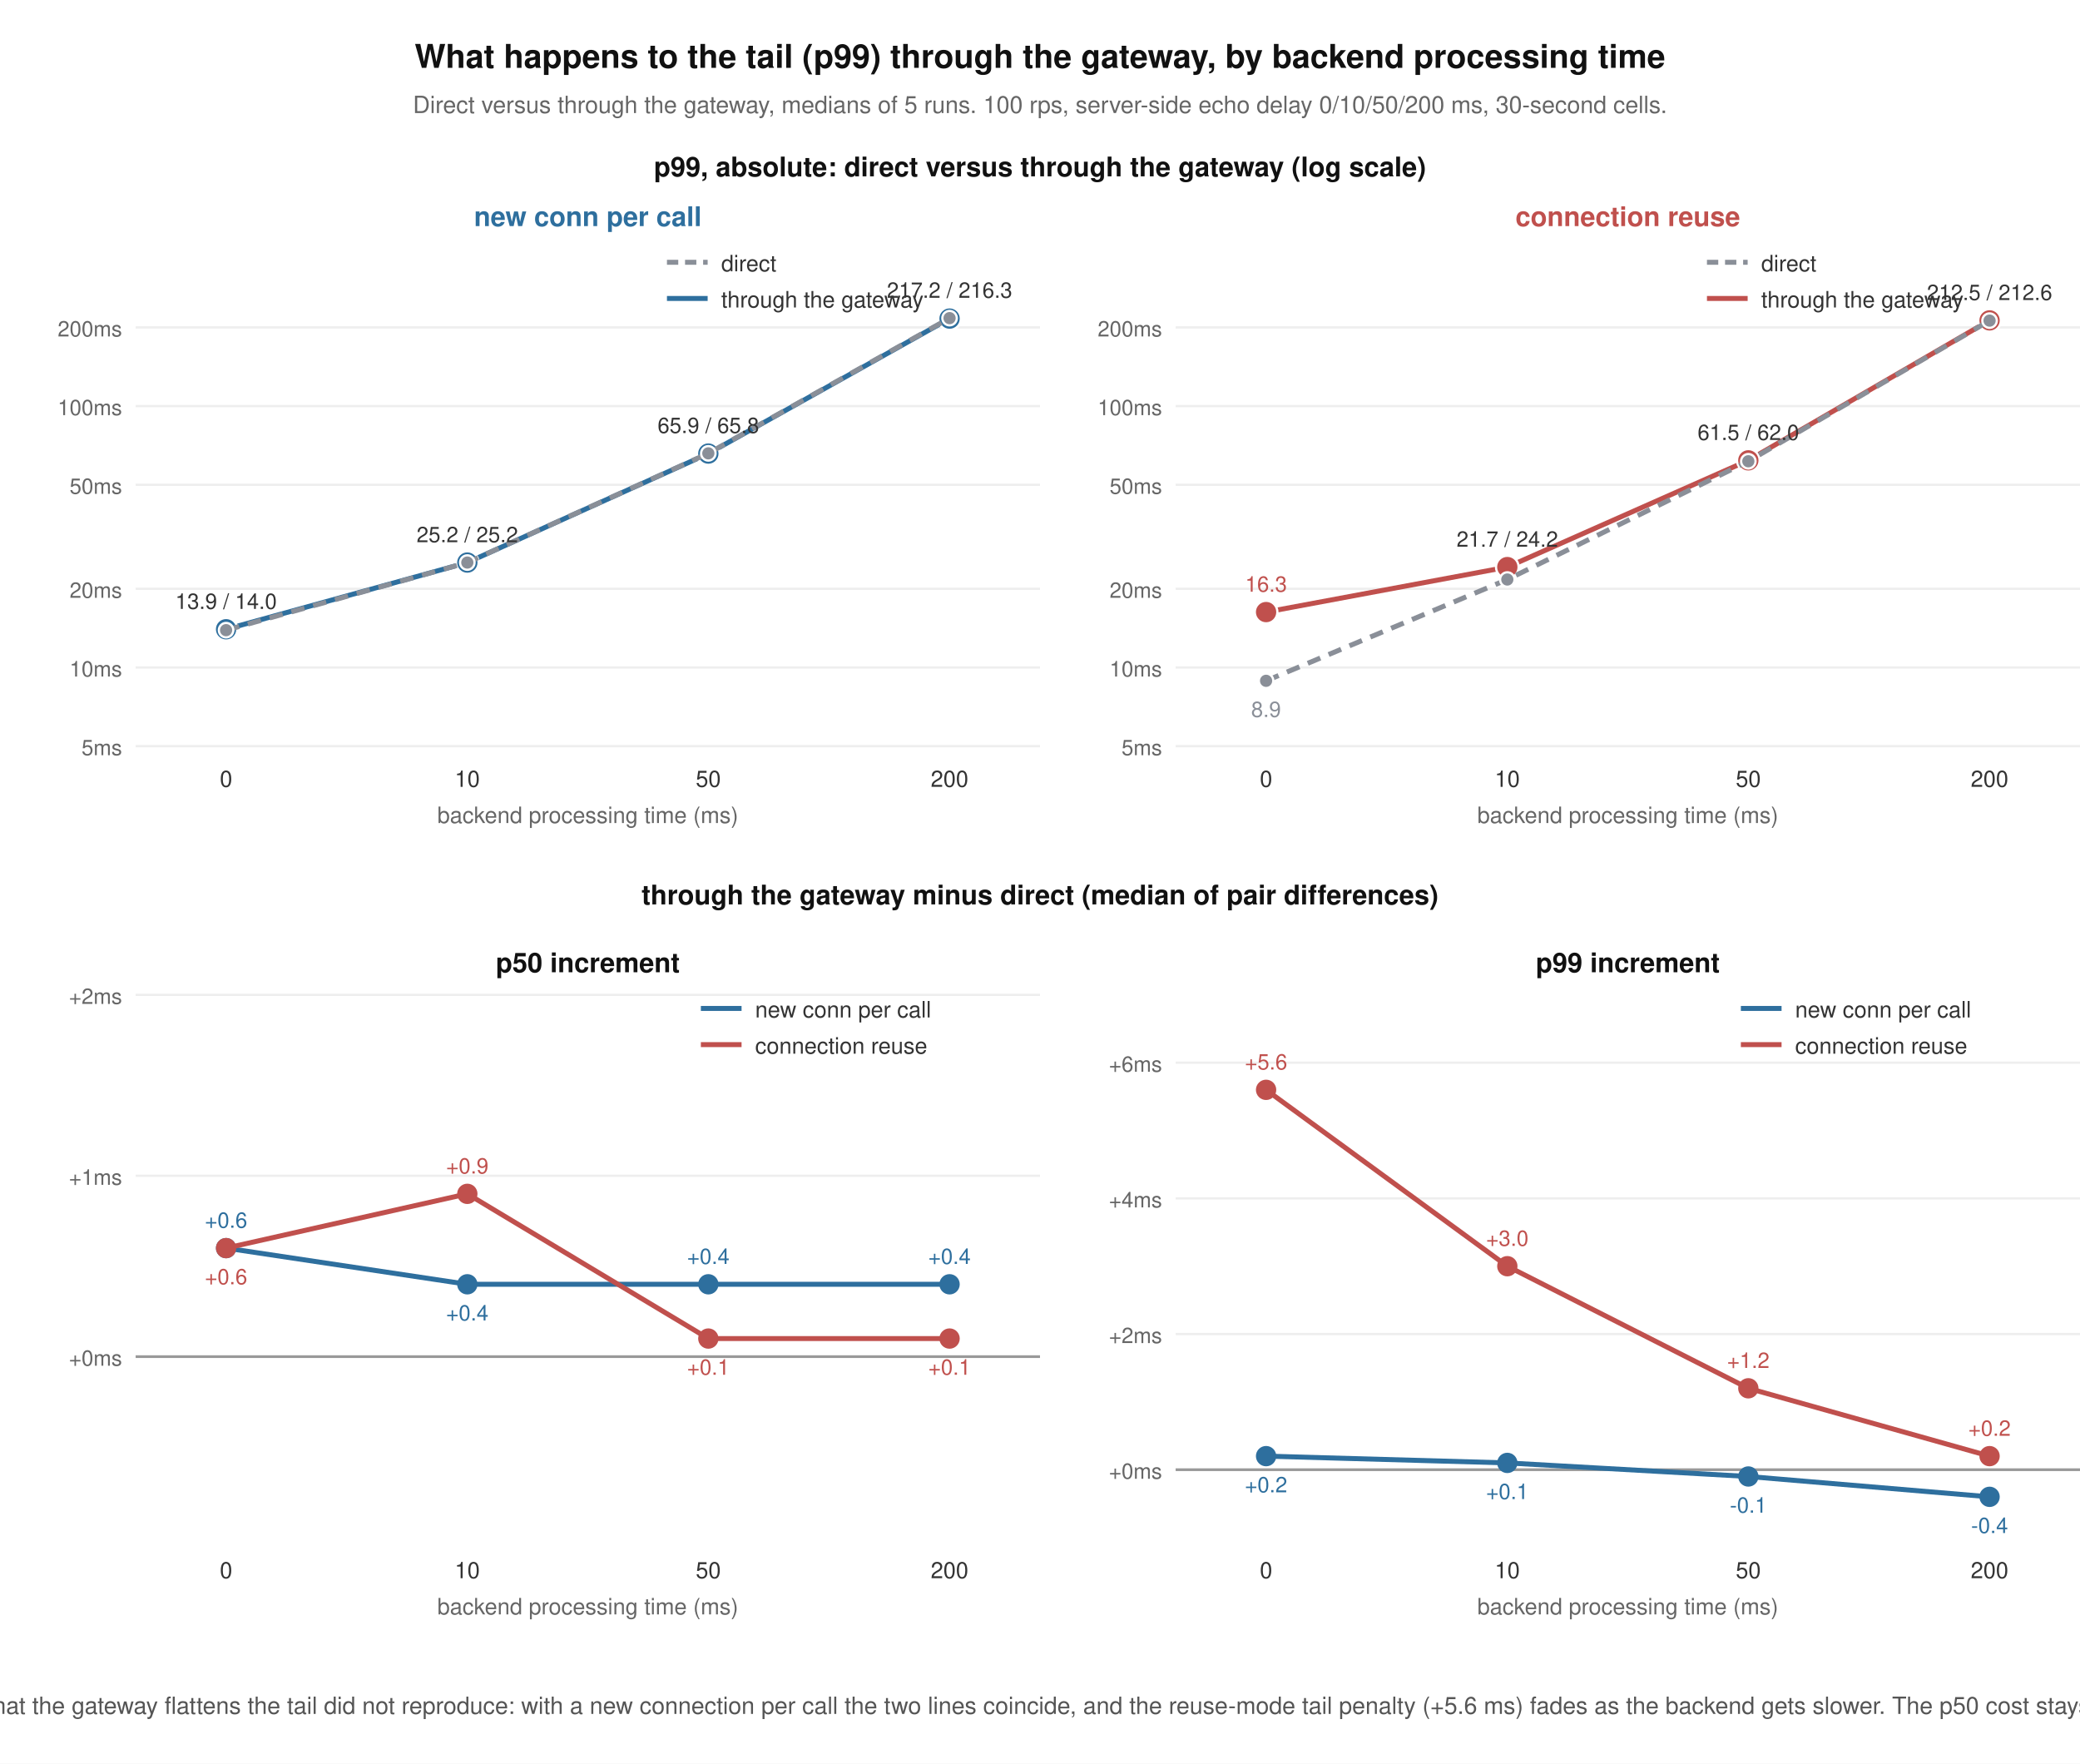
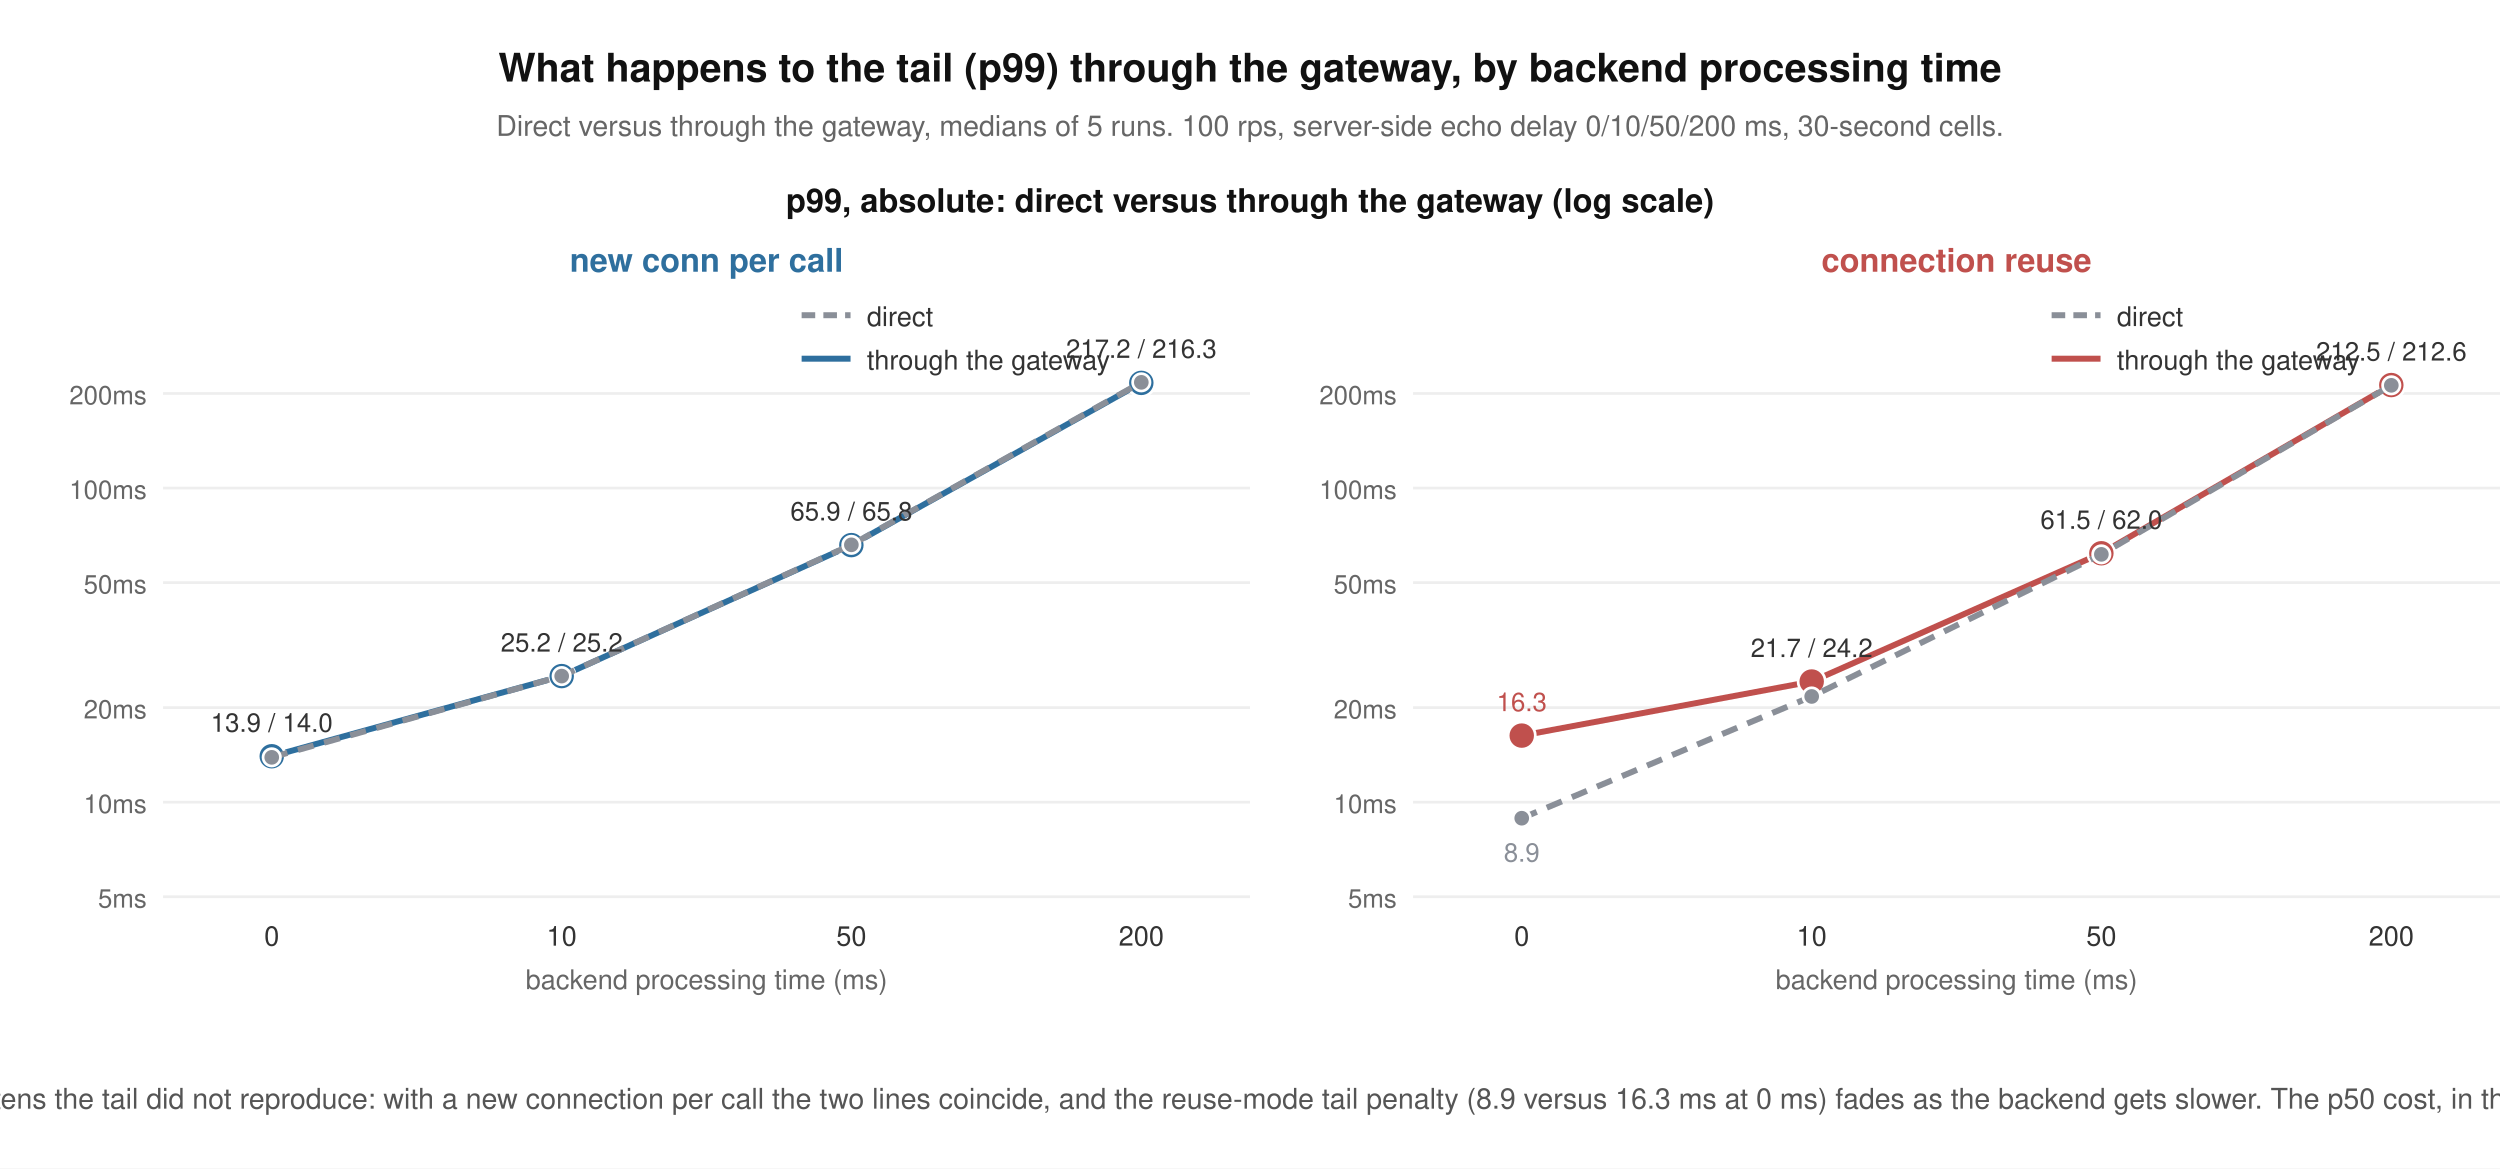
- <svg xmlns="http://www.w3.org/2000/svg" viewBox="0 0 920 780" font-family="Helvetica, Arial, sans-serif">
-   <rect width="920" height="780" fill="white" />
+ <svg xmlns="http://www.w3.org/2000/svg" viewBox="0 0 920 430" font-family="Helvetica, Arial, sans-serif">
+   <rect width="920" height="430" fill="white" />
  <text x="460.0" y="30" font-size="14.5" fill="#111" text-anchor="middle" font-weight="bold">What happens to the tail (p99) through the gateway, by backend processing time</text>
  <text x="460.0" y="50" font-size="10.5" fill="#666" text-anchor="middle">Direct versus through the gateway, medians of 5 runs. 100 rps, server-side echo delay 0/10/50/200 ms, 30-second cells.</text>
  <text x="460.0" y="78" font-size="12" fill="#111" text-anchor="middle" font-weight="bold">p99, absolute: direct versus through the gateway (log scale)</text>
  <text x="260.0" y="100" font-size="12" fill="#2e6f9e" text-anchor="middle" font-weight="bold">new conn per call</text>
  <line x1="60" y1="330.0" x2="460" y2="330.0" stroke="#eee" />
  <text x="54" y="334.0" font-size="9.5" fill="#666" text-anchor="end">5ms</text>
  <line x1="60" y1="295.2" x2="460" y2="295.2" stroke="#eee" />
  <text x="54" y="299.2" font-size="9.5" fill="#666" text-anchor="end">10ms</text>
  <line x1="60" y1="260.4" x2="460" y2="260.4" stroke="#eee" />
  <text x="54" y="264.4" font-size="9.5" fill="#666" text-anchor="end">20ms</text>
  <line x1="60" y1="214.4" x2="460" y2="214.4" stroke="#eee" />
  <text x="54" y="218.4" font-size="9.5" fill="#666" text-anchor="end">50ms</text>
  <line x1="60" y1="179.6" x2="460" y2="179.6" stroke="#eee" />
  <text x="54" y="183.6" font-size="9.5" fill="#666" text-anchor="end">100ms</text>
  <line x1="60" y1="144.8" x2="460" y2="144.8" stroke="#eee" />
  <text x="54" y="148.8" font-size="9.5" fill="#666" text-anchor="end">200ms</text>
  <text x="100.0" y="348" font-size="10" fill="#333" text-anchor="middle">0</text>
  <text x="206.7" y="348" font-size="10" fill="#333" text-anchor="middle">10</text>
  <text x="313.3" y="348" font-size="10" fill="#333" text-anchor="middle">50</text>
  <text x="420.0" y="348" font-size="10" fill="#333" text-anchor="middle">200</text>
  <text x="260.0" y="364" font-size="10" fill="#666" text-anchor="middle">backend processing time (ms)</text>
  <path d="M100.0,278.3 L206.7,248.8 L313.3,200.6 L420.0,140.9" fill="none" stroke="#2e6f9e" stroke-width="2.2" />
  <circle cx="100.0" cy="278.3" r="5.0" fill="#2e6f9e" stroke="white" stroke-width="1" />
  <circle cx="206.7" cy="248.8" r="5.0" fill="#2e6f9e" stroke="white" stroke-width="1" />
  <circle cx="313.3" cy="200.6" r="5.0" fill="#2e6f9e" stroke="white" stroke-width="1" />
  <circle cx="420.0" cy="140.9" r="5.0" fill="#2e6f9e" stroke="white" stroke-width="1" />
  <path d="M100.0,278.7 L206.7,248.8 L313.3,200.5 L420.0,140.7" fill="none" stroke="#8a8f98" stroke-width="2.2" stroke-dasharray="6,4" />
  <circle cx="100.0" cy="278.7" r="3.2" fill="#8a8f98" stroke="white" stroke-width="1" />
  <circle cx="206.7" cy="248.8" r="3.2" fill="#8a8f98" stroke="white" stroke-width="1" />
  <circle cx="313.3" cy="200.5" r="3.2" fill="#8a8f98" stroke="white" stroke-width="1" />
  <circle cx="420.0" cy="140.7" r="3.2" fill="#8a8f98" stroke="white" stroke-width="1" />
  <text x="100.0" y="269.3" font-size="9.5" fill="#333" text-anchor="middle">13.9 / 14.0</text>
  <text x="206.7" y="239.8" font-size="9.5" fill="#333" text-anchor="middle">25.2 / 25.2</text>
  <text x="313.3" y="191.5" font-size="9.5" fill="#333" text-anchor="middle">65.9 / 65.8</text>
  <text x="420.0" y="131.7" font-size="9.5" fill="#333" text-anchor="middle">217.2 / 216.3</text>
  <line x1="295" y1="116" x2="313" y2="116" stroke="#8a8f98" stroke-width="2.2" stroke-dasharray="5,3" />
  <text x="319" y="120" font-size="10" fill="#333">direct</text>
  <line x1="295" y1="132" x2="313" y2="132" stroke="#2e6f9e" stroke-width="2.2" />
  <text x="319" y="136" font-size="10" fill="#333">through the gateway</text>
  <text x="720.0" y="100" font-size="12" fill="#c0504d" text-anchor="middle" font-weight="bold">connection reuse</text>
  <line x1="520" y1="330.0" x2="920" y2="330.0" stroke="#eee" />
  <text x="514" y="334.0" font-size="9.5" fill="#666" text-anchor="end">5ms</text>
  <line x1="520" y1="295.2" x2="920" y2="295.2" stroke="#eee" />
  <text x="514" y="299.2" font-size="9.5" fill="#666" text-anchor="end">10ms</text>
  <line x1="520" y1="260.4" x2="920" y2="260.4" stroke="#eee" />
  <text x="514" y="264.4" font-size="9.5" fill="#666" text-anchor="end">20ms</text>
  <line x1="520" y1="214.4" x2="920" y2="214.4" stroke="#eee" />
  <text x="514" y="218.4" font-size="9.5" fill="#666" text-anchor="end">50ms</text>
  <line x1="520" y1="179.6" x2="920" y2="179.6" stroke="#eee" />
  <text x="514" y="183.6" font-size="9.5" fill="#666" text-anchor="end">100ms</text>
  <line x1="520" y1="144.8" x2="920" y2="144.8" stroke="#eee" />
  <text x="514" y="148.8" font-size="9.5" fill="#666" text-anchor="end">200ms</text>
  <text x="560.0" y="348" font-size="10" fill="#333" text-anchor="middle">0</text>
  <text x="666.7" y="348" font-size="10" fill="#333" text-anchor="middle">10</text>
  <text x="773.3" y="348" font-size="10" fill="#333" text-anchor="middle">50</text>
  <text x="880.0" y="348" font-size="10" fill="#333" text-anchor="middle">200</text>
  <text x="720.0" y="364" font-size="10" fill="#666" text-anchor="middle">backend processing time (ms)</text>
  <path d="M560.0,270.7 L666.7,250.8 L773.3,203.6 L880.0,141.7" fill="none" stroke="#c0504d" stroke-width="2.2" />
  <circle cx="560.0" cy="270.7" r="5.0" fill="#c0504d" stroke="white" stroke-width="1" />
  <circle cx="666.7" cy="250.8" r="5.0" fill="#c0504d" stroke="white" stroke-width="1" />
  <circle cx="773.3" cy="203.6" r="5.0" fill="#c0504d" stroke="white" stroke-width="1" />
  <circle cx="880.0" cy="141.7" r="5.0" fill="#c0504d" stroke="white" stroke-width="1" />
  <path d="M560.0,301.1 L666.7,256.3 L773.3,204.0 L880.0,141.8" fill="none" stroke="#8a8f98" stroke-width="2.2" stroke-dasharray="6,4" />
  <circle cx="560.0" cy="301.1" r="3.2" fill="#8a8f98" stroke="white" stroke-width="1" />
  <circle cx="666.7" cy="256.3" r="3.2" fill="#8a8f98" stroke="white" stroke-width="1" />
  <circle cx="773.3" cy="204.0" r="3.2" fill="#8a8f98" stroke="white" stroke-width="1" />
  <circle cx="880.0" cy="141.8" r="3.2" fill="#8a8f98" stroke="white" stroke-width="1" />
  <text x="560.0" y="261.7" font-size="9.5" fill="#c0504d" text-anchor="middle">16.3</text>
  <text x="560.0" y="317.1" font-size="9.5" fill="#8a8f98" text-anchor="middle">8.9</text>
  <text x="666.7" y="241.8" font-size="9.5" fill="#333" text-anchor="middle">21.7 / 24.2</text>
  <text x="773.3" y="194.6" font-size="9.5" fill="#333" text-anchor="middle">61.5 / 62.0</text>
  <text x="880.0" y="132.7" font-size="9.5" fill="#333" text-anchor="middle">212.5 / 212.6</text>
  <line x1="755" y1="116" x2="773" y2="116" stroke="#8a8f98" stroke-width="2.2" stroke-dasharray="5,3" />
  <text x="779" y="120" font-size="10" fill="#333">direct</text>
  <line x1="755" y1="132" x2="773" y2="132" stroke="#c0504d" stroke-width="2.2" />
  <text x="779" y="136" font-size="10" fill="#333">through the gateway</text>
-   <text x="460.0" y="400" font-size="12" fill="#111" text-anchor="middle" font-weight="bold">through the gateway minus direct (median of pair differences)</text>
-   <text x="260.0" y="430" font-size="12" fill="#111" text-anchor="middle" font-weight="bold">p50 increment</text>
-   <line x1="60" y1="600.0" x2="460" y2="600.0" stroke="#eee" />
-   <text x="54" y="604.0" font-size="9.5" fill="#666" text-anchor="end">+0ms</text>
-   <line x1="60" y1="520.0" x2="460" y2="520.0" stroke="#eee" />
-   <text x="54" y="524.0" font-size="9.5" fill="#666" text-anchor="end">+1ms</text>
-   <line x1="60" y1="440.0" x2="460" y2="440.0" stroke="#eee" />
-   <text x="54" y="444.0" font-size="9.5" fill="#666" text-anchor="end">+2ms</text>
-   <line x1="60" y1="600.0" x2="460" y2="600.0" stroke="#999" stroke-width="1.2" />
-   <text x="100.0" y="698" font-size="10" fill="#333" text-anchor="middle">0</text>
-   <text x="206.7" y="698" font-size="10" fill="#333" text-anchor="middle">10</text>
-   <text x="313.3" y="698" font-size="10" fill="#333" text-anchor="middle">50</text>
-   <text x="420.0" y="698" font-size="10" fill="#333" text-anchor="middle">200</text>
-   <text x="260.0" y="714" font-size="10" fill="#666" text-anchor="middle">backend processing time (ms)</text>
-   <path d="M100.0,552.0 L206.7,568.0 L313.3,568.0 L420.0,568.0" fill="none" stroke="#2e6f9e" stroke-width="2.2" />
-   <circle cx="100.0" cy="552.0" r="4.5" fill="#2e6f9e" />
-   <text x="100.0" y="543.0" font-size="9.5" fill="#2e6f9e" text-anchor="middle">+0.6</text>
-   <circle cx="206.7" cy="568.0" r="4.5" fill="#2e6f9e" />
-   <text x="206.7" y="584.0" font-size="9.5" fill="#2e6f9e" text-anchor="middle">+0.4</text>
-   <circle cx="313.3" cy="568.0" r="4.5" fill="#2e6f9e" />
-   <text x="313.3" y="559.0" font-size="9.5" fill="#2e6f9e" text-anchor="middle">+0.4</text>
-   <circle cx="420.0" cy="568.0" r="4.5" fill="#2e6f9e" />
-   <text x="420.0" y="559.0" font-size="9.5" fill="#2e6f9e" text-anchor="middle">+0.4</text>
-   <path d="M100.0,552.0 L206.7,528.0 L313.3,592.0 L420.0,592.0" fill="none" stroke="#c0504d" stroke-width="2.2" />
-   <circle cx="100.0" cy="552.0" r="4.5" fill="#c0504d" />
-   <text x="100.0" y="568.0" font-size="9.5" fill="#c0504d" text-anchor="middle">+0.6</text>
-   <circle cx="206.7" cy="528.0" r="4.5" fill="#c0504d" />
-   <text x="206.7" y="519.0" font-size="9.5" fill="#c0504d" text-anchor="middle">+0.9</text>
-   <circle cx="313.3" cy="592.0" r="4.5" fill="#c0504d" />
-   <text x="313.3" y="608.0" font-size="9.5" fill="#c0504d" text-anchor="middle">+0.1</text>
-   <circle cx="420.0" cy="592.0" r="4.5" fill="#c0504d" />
-   <text x="420.0" y="608.0" font-size="9.5" fill="#c0504d" text-anchor="middle">+0.1</text>
-   <line x1="310" y1="446" x2="328" y2="446" stroke="#2e6f9e" stroke-width="2.2" />
-   <text x="334" y="450" font-size="10" fill="#333">new conn per call</text>
-   <line x1="310" y1="462" x2="328" y2="462" stroke="#c0504d" stroke-width="2.2" />
-   <text x="334" y="466" font-size="10" fill="#333">connection reuse</text>
-   <text x="720.0" y="430" font-size="12" fill="#111" text-anchor="middle" font-weight="bold">p99 increment</text>
-   <line x1="520" y1="650.0" x2="920" y2="650.0" stroke="#eee" />
-   <text x="514" y="654.0" font-size="9.5" fill="#666" text-anchor="end">+0ms</text>
-   <line x1="520" y1="590.0" x2="920" y2="590.0" stroke="#eee" />
-   <text x="514" y="594.0" font-size="9.5" fill="#666" text-anchor="end">+2ms</text>
-   <line x1="520" y1="530.0" x2="920" y2="530.0" stroke="#eee" />
-   <text x="514" y="534.0" font-size="9.5" fill="#666" text-anchor="end">+4ms</text>
-   <line x1="520" y1="470.0" x2="920" y2="470.0" stroke="#eee" />
-   <text x="514" y="474.0" font-size="9.5" fill="#666" text-anchor="end">+6ms</text>
-   <line x1="520" y1="650.0" x2="920" y2="650.0" stroke="#999" stroke-width="1.2" />
-   <text x="560.0" y="698" font-size="10" fill="#333" text-anchor="middle">0</text>
-   <text x="666.7" y="698" font-size="10" fill="#333" text-anchor="middle">10</text>
-   <text x="773.3" y="698" font-size="10" fill="#333" text-anchor="middle">50</text>
-   <text x="880.0" y="698" font-size="10" fill="#333" text-anchor="middle">200</text>
-   <text x="720.0" y="714" font-size="10" fill="#666" text-anchor="middle">backend processing time (ms)</text>
-   <path d="M560.0,644.0 L666.7,647.0 L773.3,653.0 L880.0,662.0" fill="none" stroke="#2e6f9e" stroke-width="2.2" />
-   <circle cx="560.0" cy="644.0" r="4.5" fill="#2e6f9e" />
-   <text x="560.0" y="660.0" font-size="9.5" fill="#2e6f9e" text-anchor="middle">+0.2</text>
-   <circle cx="666.7" cy="647.0" r="4.5" fill="#2e6f9e" />
-   <text x="666.7" y="663.0" font-size="9.5" fill="#2e6f9e" text-anchor="middle">+0.1</text>
-   <circle cx="773.3" cy="653.0" r="4.5" fill="#2e6f9e" />
-   <text x="773.3" y="669.0" font-size="9.5" fill="#2e6f9e" text-anchor="middle">-0.1</text>
-   <circle cx="880.0" cy="662.0" r="4.5" fill="#2e6f9e" />
-   <text x="880.0" y="678.0" font-size="9.5" fill="#2e6f9e" text-anchor="middle">-0.4</text>
-   <path d="M560.0,482.0 L666.7,560.0 L773.3,614.0 L880.0,644.0" fill="none" stroke="#c0504d" stroke-width="2.2" />
-   <circle cx="560.0" cy="482.0" r="4.5" fill="#c0504d" />
-   <text x="560.0" y="473.0" font-size="9.5" fill="#c0504d" text-anchor="middle">+5.6</text>
-   <circle cx="666.7" cy="560.0" r="4.5" fill="#c0504d" />
-   <text x="666.7" y="551.0" font-size="9.5" fill="#c0504d" text-anchor="middle">+3.0</text>
-   <circle cx="773.3" cy="614.0" r="4.5" fill="#c0504d" />
-   <text x="773.3" y="605.0" font-size="9.5" fill="#c0504d" text-anchor="middle">+1.2</text>
-   <circle cx="880.0" cy="644.0" r="4.5" fill="#c0504d" />
-   <text x="880.0" y="635.0" font-size="9.5" fill="#c0504d" text-anchor="middle">+0.2</text>
-   <line x1="770" y1="446" x2="788" y2="446" stroke="#2e6f9e" stroke-width="2.2" />
-   <text x="794" y="450" font-size="10" fill="#333">new conn per call</text>
-   <line x1="770" y1="462" x2="788" y2="462" stroke="#c0504d" stroke-width="2.2" />
-   <text x="794" y="466" font-size="10" fill="#333">connection reuse</text>
-   <text x="460.0" y="758" font-size="10.5" fill="#555" text-anchor="middle">The v1.4.1 observation that the gateway flattens the tail did not reproduce: with a new connection per call the two lines coincide, and the reuse-mode tail penalty (+5.6 ms) fades as the backend gets slower. The p50 cost stays under 1 ms throughout.</text>
+   <text x="460.0" y="408" font-size="10.5" fill="#555" text-anchor="middle">The v1.4.1 observation that the gateway flattens the tail did not reproduce: with a new connection per call the two lines coincide, and the reuse-mode tail penalty (8.9 versus 16.3 ms at 0 ms) fades as the backend gets slower. The p50 cost, in the table above, stays under 1 ms throughout.</text>
</svg>
